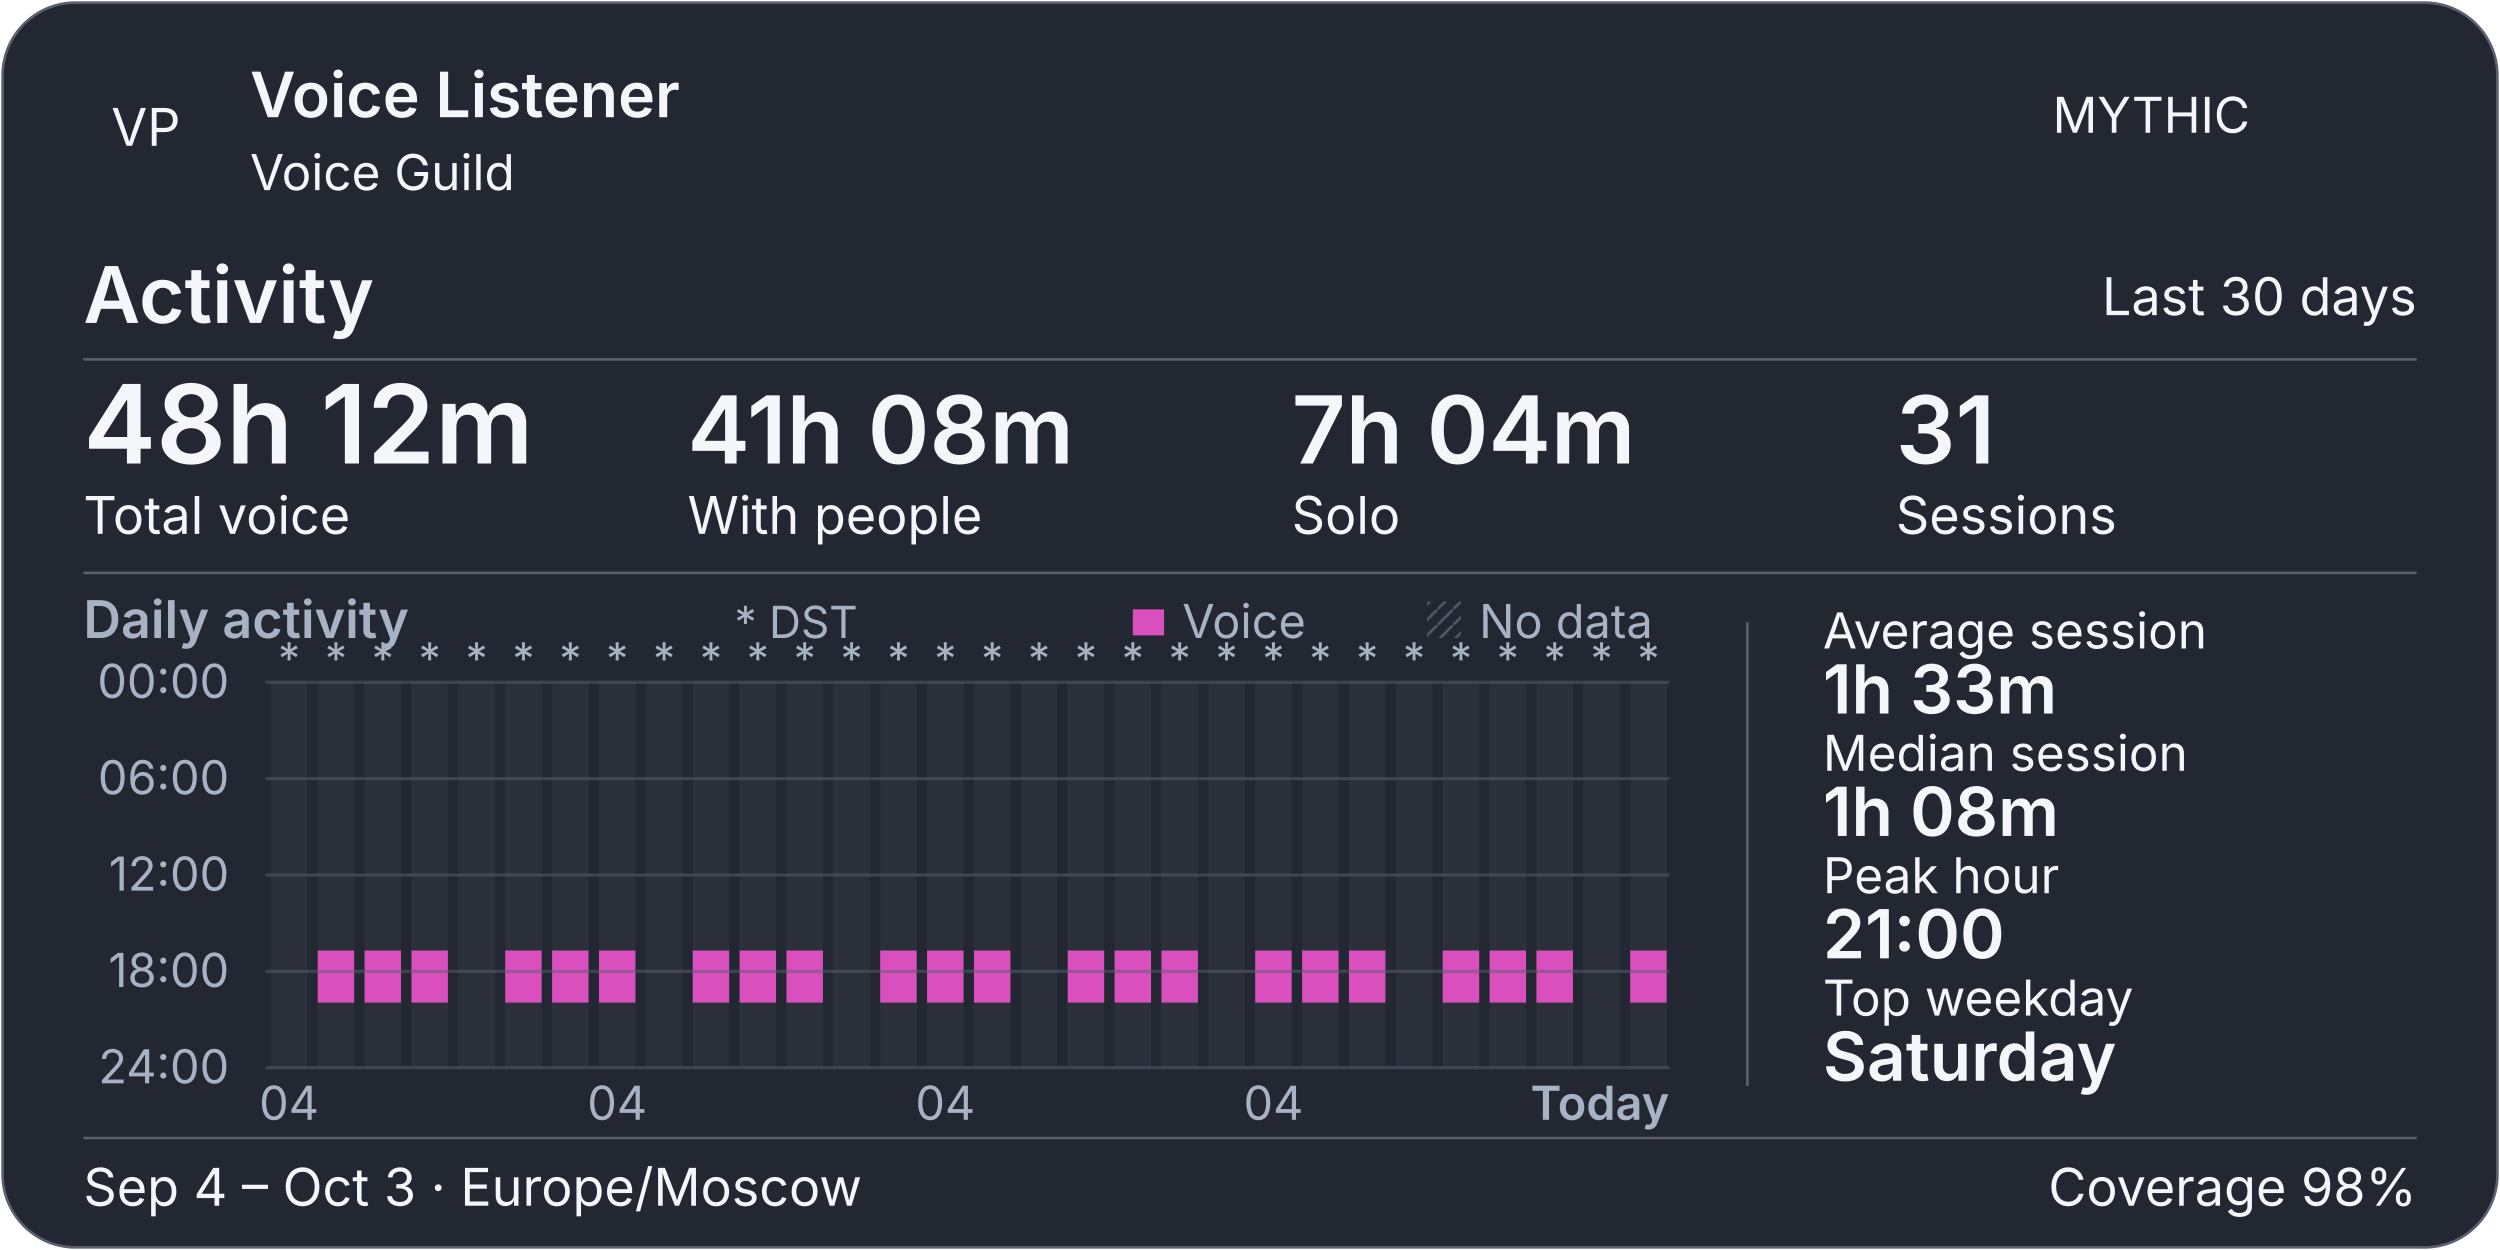
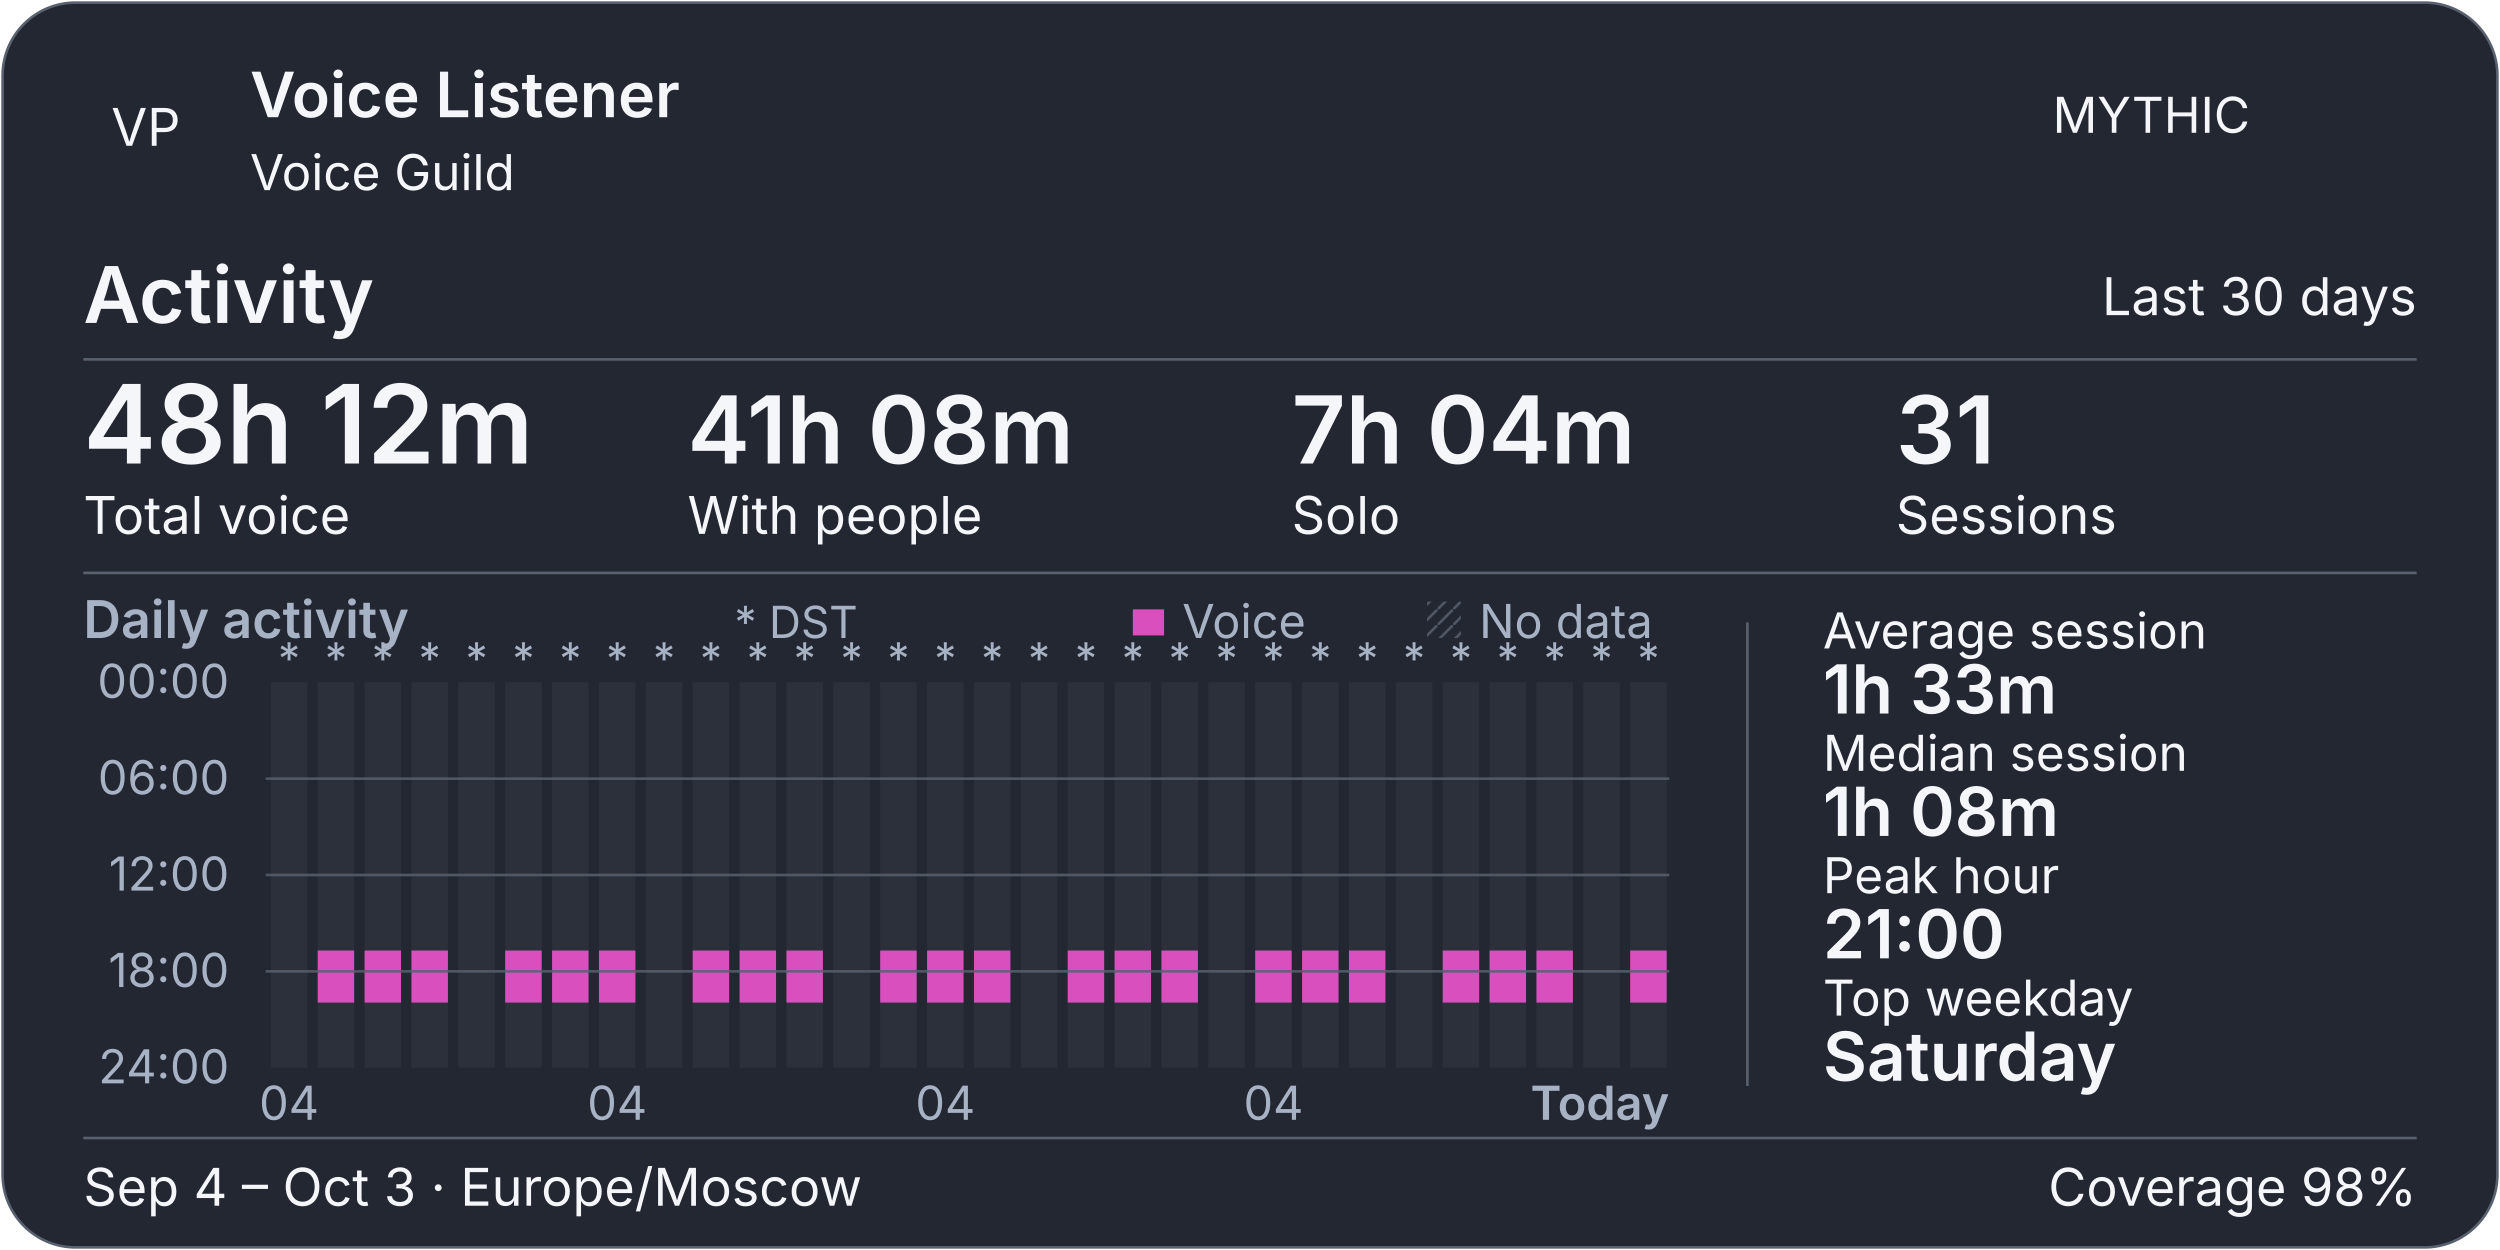
<svg xmlns="http://www.w3.org/2000/svg" width="960" height="480" viewBox="0 0 960 480" font-family="Inter" font-weight="400">
  <defs>
    <clipPath id="avatar-clip">
      <circle cx="56" cy="48" r="24" />
    </clipPath>
    <pattern id="coverage-hatch" width="6" height="6" patternUnits="userSpaceOnUse">
      <path d="M0 6L6 0" data-stroke="muted" stroke="#a7b3c5" stroke-opacity="0.35" />
    </pattern>
    <clipPath id="clock-column-clip">
      <rect id="clock-column-bounds" x="0" y="262" width="14" height="148" />
    </clipPath>
  </defs>
  <g id="shell-placement">
    <rect id="card-shell" x="1" y="1" width="958" height="478" data-fill="surface" fill="#232732" rx="28" data-stroke="border" stroke="#59616e" />
    <rect id="accent-line" x="32" y="91" width="38" height="3" data-fill="accent" fill="#232732" rx="1.5" />
  </g>
  <g id="identity-placement">
    <circle cx="56" cy="48" r="24" data-fill="panel" fill="#232732" />
    <text id="avatar-fallback" x="56" y="56" font-size="20" data-fill="bright" fill="#f4f6fa" text-anchor="middle" font-variant-numeric="tabular-nums">VP</text>
    <image id="user-avatar" x="32" y="24" width="48" height="48" clip-path="url(#avatar-clip)" />
    <text id="display-name" x="96" y="45" font-size="24" data-fill="text" fill="#f4f6fa" data-width="590" font-weight="600" font-variant-numeric="tabular-nums">Voice Listener</text>
    <text id="guild-name" x="96" y="73" font-size="19" data-fill="muted" fill="#f4f6fa" data-width="590" font-variant-numeric="tabular-nums">Voice Guild</text>
    <text id="tier-name" x="864" y="51" font-size="19" data-fill="bright" fill="#f4f6fa" data-width="180" text-anchor="end" font-variant-numeric="tabular-nums">MYTHIC</text>
    <g id="emblem-art" transform="translate(884 24) scale(0.48)" data-fill="accent" fill="#da4fbe" />
    <text id="card-title" x="32" y="124" font-size="30" data-fill="text" fill="#f4f6fa" font-weight="600" font-variant-numeric="tabular-nums">Activity</text>
    <text id="period-badge" x="928" y="121" font-size="20" data-fill="muted" fill="#f4f6fa" text-anchor="end" font-variant-numeric="tabular-nums">Last 30 days</text>
    <path d="M32 138H928" data-stroke="border" stroke="#59616e" />
  </g>
  <g id="content-placement">
    <text id="metric-label-0" x="32" y="205" font-size="20" data-fill="muted" fill="#f4f6fa" font-variant-numeric="tabular-nums">Total voice</text>
    <text id="metric-0" x="32" y="178" font-size="42" data-fill="text" fill="#f4f6fa" data-width="215" font-weight="600" font-variant-numeric="tabular-nums">48h 12m</text>
    <text id="metric-label-1" x="264" y="205" font-size="20" data-fill="muted" fill="#f4f6fa" font-variant-numeric="tabular-nums">With people</text>
    <text id="metric-1" x="264" y="178" font-size="36" data-fill="text" fill="#f4f6fa" data-width="215" font-weight="600" font-variant-numeric="tabular-nums">41h 08m</text>
    <text id="metric-label-2" x="496" y="205" font-size="20" data-fill="muted" fill="#f4f6fa" font-variant-numeric="tabular-nums">Solo</text>
    <text id="metric-2" x="496" y="178" font-size="36" data-fill="text" fill="#f4f6fa" data-width="215" font-weight="600" font-variant-numeric="tabular-nums">7h 04m</text>
    <text id="metric-label-3" x="728" y="205" font-size="20" data-fill="muted" fill="#f4f6fa" font-variant-numeric="tabular-nums">Sessions</text>
    <text id="metric-3" x="728" y="178" font-size="36" data-fill="text" fill="#f4f6fa" data-width="215" font-weight="600" font-variant-numeric="tabular-nums">31</text>
    <path d="M32 220H928M671 239V417" data-stroke="border" stroke="#59616e" />
    <text id="stat-label-0" x="700" y="249" font-size="19" data-fill="muted" fill="#f4f6fa" font-variant-numeric="tabular-nums">Average session</text>
    <text id="stat-0" x="700" y="274" font-size="26" data-fill="text" fill="#f4f6fa" data-width="226" font-weight="600" font-variant-numeric="tabular-nums">1h 33m</text>
    <text id="stat-label-1" x="700" y="296" font-size="19" data-fill="muted" fill="#f4f6fa" font-variant-numeric="tabular-nums">Median session</text>
    <text id="stat-1" x="700" y="321" font-size="26" data-fill="text" fill="#f4f6fa" data-width="226" font-weight="600" font-variant-numeric="tabular-nums">1h 08m</text>
    <text id="stat-label-2" x="700" y="343" font-size="19" data-fill="muted" fill="#f4f6fa" font-variant-numeric="tabular-nums">Peak hour</text>
    <text id="stat-2" x="700" y="368" font-size="26" data-fill="text" fill="#f4f6fa" data-width="226" font-weight="600" font-variant-numeric="tabular-nums">21:00</text>
    <text id="stat-label-3" x="700" y="390" font-size="19" data-fill="muted" fill="#f4f6fa" font-variant-numeric="tabular-nums">Top weekday</text>
    <text id="stat-3" x="700" y="415" font-size="26" data-fill="text" fill="#f4f6fa" data-width="226" font-weight="600" font-variant-numeric="tabular-nums">Saturday</text>
    <text id="chart-title" x="32" y="245" font-size="20" data-fill="text" fill="#a7b3c5" font-weight="600">Daily activity</text>
    <text id="clock-note" x="282" y="245" font-size="17" data-fill="muted" fill="#a7b3c5">* DST</text>
    <rect id="voice-legend-swatch" x="435" y="234" width="12" height="10" data-fill="accent" fill="#da4fbe" />
    <text id="voice-legend" x="454" y="245" font-size="18" data-fill="muted" fill="#a7b3c5">Voice</text>
    <rect id="missing-legend-swatch" x="548" y="231" width="13" height="14" fill="url(#coverage-hatch)" />
    <text id="missing-legend" x="568" y="245" font-size="18" data-fill="muted" fill="#a7b3c5">No data</text>
    <g id="clock-chart-placement">
      <text id="hour-0" x="88" y="268.0" font-size="18" data-fill="muted" fill="#a7b3c5" text-anchor="end">00:00</text>
      <text id="hour-6" x="88" y="305.0" font-size="18" data-fill="muted" fill="#a7b3c5" text-anchor="end">06:00</text>
      <text id="hour-12" x="88" y="342.0" font-size="18" data-fill="muted" fill="#a7b3c5" text-anchor="end">12:00</text>
      <text id="hour-18" x="88" y="379.0" font-size="18" data-fill="muted" fill="#a7b3c5" text-anchor="end">18:00</text>
      <text id="hour-24" x="88" y="416.0" font-size="18" data-fill="muted" fill="#a7b3c5" text-anchor="end">24:00</text>
      <g id="day-0-placement" transform="translate(104 0)">
        <g id="day-0-bands" clip-path="url(#clock-column-clip)">
          <rect id="day-0-track" x="0" y="262" width="14" height="148" data-fill="panel" fill="#2b303b" />
          <path id="day-0-future" d="" data-fill="surface" fill="#232732" />
          <path id="day-0-missing" d="" fill="url(#coverage-hatch)" />
          <path id="day-0-voice" d="" data-fill="accent" fill="#da4fbe" data-min-height="3" />
          <path id="day-0-clock" d="" fill="none" data-stroke="bright" stroke="#f4c2eb" stroke-dasharray="2 2" stroke-width="1" />
        </g>
        <text id="day-0-dst" x="7" y="259" font-size="17" data-fill="muted" fill="#a7b3c5" text-anchor="middle">*</text>
      </g>
      <g id="day-1-placement" transform="translate(122 0)">
        <g id="day-1-bands" clip-path="url(#clock-column-clip)">
          <rect id="day-1-track" x="0" y="262" width="14" height="148" data-fill="panel" fill="#2b303b" />
          <path id="day-1-future" d="" data-fill="surface" fill="#232732" />
          <path id="day-1-missing" d="" fill="url(#coverage-hatch)" />
          <path id="day-1-voice" d="M0 365h14v20h-14Z" data-fill="accent" fill="#da4fbe" data-min-height="3" />
          <path id="day-1-clock" d="" fill="none" data-stroke="bright" stroke="#f4c2eb" stroke-dasharray="2 2" stroke-width="1" />
        </g>
        <text id="day-1-dst" x="7" y="259" font-size="17" data-fill="muted" fill="#a7b3c5" text-anchor="middle">*</text>
      </g>
      <g id="day-2-placement" transform="translate(140 0)">
        <g id="day-2-bands" clip-path="url(#clock-column-clip)">
          <rect id="day-2-track" x="0" y="262" width="14" height="148" data-fill="panel" fill="#2b303b" />
          <path id="day-2-future" d="" data-fill="surface" fill="#232732" />
          <path id="day-2-missing" d="" fill="url(#coverage-hatch)" />
          <path id="day-2-voice" d="M0 365h14v20h-14Z" data-fill="accent" fill="#da4fbe" data-min-height="3" />
          <path id="day-2-clock" d="" fill="none" data-stroke="bright" stroke="#f4c2eb" stroke-dasharray="2 2" stroke-width="1" />
        </g>
        <text id="day-2-dst" x="7" y="259" font-size="17" data-fill="muted" fill="#a7b3c5" text-anchor="middle">*</text>
      </g>
      <g id="day-3-placement" transform="translate(158 0)">
        <g id="day-3-bands" clip-path="url(#clock-column-clip)">
          <rect id="day-3-track" x="0" y="262" width="14" height="148" data-fill="panel" fill="#2b303b" />
          <path id="day-3-future" d="" data-fill="surface" fill="#232732" />
          <path id="day-3-missing" d="" fill="url(#coverage-hatch)" />
          <path id="day-3-voice" d="M0 365h14v20h-14Z" data-fill="accent" fill="#da4fbe" data-min-height="3" />
          <path id="day-3-clock" d="" fill="none" data-stroke="bright" stroke="#f4c2eb" stroke-dasharray="2 2" stroke-width="1" />
        </g>
        <text id="day-3-dst" x="7" y="259" font-size="17" data-fill="muted" fill="#a7b3c5" text-anchor="middle">*</text>
      </g>
      <g id="day-4-placement" transform="translate(176 0)">
        <g id="day-4-bands" clip-path="url(#clock-column-clip)">
          <rect id="day-4-track" x="0" y="262" width="14" height="148" data-fill="panel" fill="#2b303b" />
          <path id="day-4-future" d="" data-fill="surface" fill="#232732" />
          <path id="day-4-missing" d="" fill="url(#coverage-hatch)" />
          <path id="day-4-voice" d="" data-fill="accent" fill="#da4fbe" data-min-height="3" />
          <path id="day-4-clock" d="" fill="none" data-stroke="bright" stroke="#f4c2eb" stroke-dasharray="2 2" stroke-width="1" />
        </g>
        <text id="day-4-dst" x="7" y="259" font-size="17" data-fill="muted" fill="#a7b3c5" text-anchor="middle">*</text>
      </g>
      <g id="day-5-placement" transform="translate(194 0)">
        <g id="day-5-bands" clip-path="url(#clock-column-clip)">
          <rect id="day-5-track" x="0" y="262" width="14" height="148" data-fill="panel" fill="#2b303b" />
          <path id="day-5-future" d="" data-fill="surface" fill="#232732" />
          <path id="day-5-missing" d="" fill="url(#coverage-hatch)" />
          <path id="day-5-voice" d="M0 365h14v20h-14Z" data-fill="accent" fill="#da4fbe" data-min-height="3" />
          <path id="day-5-clock" d="" fill="none" data-stroke="bright" stroke="#f4c2eb" stroke-dasharray="2 2" stroke-width="1" />
        </g>
        <text id="day-5-dst" x="7" y="259" font-size="17" data-fill="muted" fill="#a7b3c5" text-anchor="middle">*</text>
      </g>
      <g id="day-6-placement" transform="translate(212 0)">
        <g id="day-6-bands" clip-path="url(#clock-column-clip)">
          <rect id="day-6-track" x="0" y="262" width="14" height="148" data-fill="panel" fill="#2b303b" />
          <path id="day-6-future" d="" data-fill="surface" fill="#232732" />
          <path id="day-6-missing" d="" fill="url(#coverage-hatch)" />
          <path id="day-6-voice" d="M0 365h14v20h-14Z" data-fill="accent" fill="#da4fbe" data-min-height="3" />
          <path id="day-6-clock" d="" fill="none" data-stroke="bright" stroke="#f4c2eb" stroke-dasharray="2 2" stroke-width="1" />
        </g>
        <text id="day-6-dst" x="7" y="259" font-size="17" data-fill="muted" fill="#a7b3c5" text-anchor="middle">*</text>
      </g>
      <g id="day-7-placement" transform="translate(230 0)">
        <g id="day-7-bands" clip-path="url(#clock-column-clip)">
          <rect id="day-7-track" x="0" y="262" width="14" height="148" data-fill="panel" fill="#2b303b" />
          <path id="day-7-future" d="" data-fill="surface" fill="#232732" />
          <path id="day-7-missing" d="" fill="url(#coverage-hatch)" />
          <path id="day-7-voice" d="M0 365h14v20h-14Z" data-fill="accent" fill="#da4fbe" data-min-height="3" />
          <path id="day-7-clock" d="" fill="none" data-stroke="bright" stroke="#f4c2eb" stroke-dasharray="2 2" stroke-width="1" />
        </g>
        <text id="day-7-dst" x="7" y="259" font-size="17" data-fill="muted" fill="#a7b3c5" text-anchor="middle">*</text>
      </g>
      <g id="day-8-placement" transform="translate(248 0)">
        <g id="day-8-bands" clip-path="url(#clock-column-clip)">
          <rect id="day-8-track" x="0" y="262" width="14" height="148" data-fill="panel" fill="#2b303b" />
          <path id="day-8-future" d="" data-fill="surface" fill="#232732" />
          <path id="day-8-missing" d="" fill="url(#coverage-hatch)" />
          <path id="day-8-voice" d="" data-fill="accent" fill="#da4fbe" data-min-height="3" />
          <path id="day-8-clock" d="" fill="none" data-stroke="bright" stroke="#f4c2eb" stroke-dasharray="2 2" stroke-width="1" />
        </g>
        <text id="day-8-dst" x="7" y="259" font-size="17" data-fill="muted" fill="#a7b3c5" text-anchor="middle">*</text>
      </g>
      <g id="day-9-placement" transform="translate(266 0)">
        <g id="day-9-bands" clip-path="url(#clock-column-clip)">
          <rect id="day-9-track" x="0" y="262" width="14" height="148" data-fill="panel" fill="#2b303b" />
          <path id="day-9-future" d="" data-fill="surface" fill="#232732" />
          <path id="day-9-missing" d="" fill="url(#coverage-hatch)" />
          <path id="day-9-voice" d="M0 365h14v20h-14Z" data-fill="accent" fill="#da4fbe" data-min-height="3" />
          <path id="day-9-clock" d="" fill="none" data-stroke="bright" stroke="#f4c2eb" stroke-dasharray="2 2" stroke-width="1" />
        </g>
        <text id="day-9-dst" x="7" y="259" font-size="17" data-fill="muted" fill="#a7b3c5" text-anchor="middle">*</text>
      </g>
      <g id="day-10-placement" transform="translate(284 0)">
        <g id="day-10-bands" clip-path="url(#clock-column-clip)">
          <rect id="day-10-track" x="0" y="262" width="14" height="148" data-fill="panel" fill="#2b303b" />
          <path id="day-10-future" d="" data-fill="surface" fill="#232732" />
          <path id="day-10-missing" d="" fill="url(#coverage-hatch)" />
          <path id="day-10-voice" d="M0 365h14v20h-14Z" data-fill="accent" fill="#da4fbe" data-min-height="3" />
          <path id="day-10-clock" d="" fill="none" data-stroke="bright" stroke="#f4c2eb" stroke-dasharray="2 2" stroke-width="1" />
        </g>
        <text id="day-10-dst" x="7" y="259" font-size="17" data-fill="muted" fill="#a7b3c5" text-anchor="middle">*</text>
      </g>
      <g id="day-11-placement" transform="translate(302 0)">
        <g id="day-11-bands" clip-path="url(#clock-column-clip)">
          <rect id="day-11-track" x="0" y="262" width="14" height="148" data-fill="panel" fill="#2b303b" />
          <path id="day-11-future" d="" data-fill="surface" fill="#232732" />
          <path id="day-11-missing" d="" fill="url(#coverage-hatch)" />
          <path id="day-11-voice" d="M0 365h14v20h-14Z" data-fill="accent" fill="#da4fbe" data-min-height="3" />
          <path id="day-11-clock" d="" fill="none" data-stroke="bright" stroke="#f4c2eb" stroke-dasharray="2 2" stroke-width="1" />
        </g>
        <text id="day-11-dst" x="7" y="259" font-size="17" data-fill="muted" fill="#a7b3c5" text-anchor="middle">*</text>
      </g>
      <g id="day-12-placement" transform="translate(320 0)">
        <g id="day-12-bands" clip-path="url(#clock-column-clip)">
          <rect id="day-12-track" x="0" y="262" width="14" height="148" data-fill="panel" fill="#2b303b" />
          <path id="day-12-future" d="" data-fill="surface" fill="#232732" />
          <path id="day-12-missing" d="" fill="url(#coverage-hatch)" />
          <path id="day-12-voice" d="" data-fill="accent" fill="#da4fbe" data-min-height="3" />
          <path id="day-12-clock" d="" fill="none" data-stroke="bright" stroke="#f4c2eb" stroke-dasharray="2 2" stroke-width="1" />
        </g>
        <text id="day-12-dst" x="7" y="259" font-size="17" data-fill="muted" fill="#a7b3c5" text-anchor="middle">*</text>
      </g>
      <g id="day-13-placement" transform="translate(338 0)">
        <g id="day-13-bands" clip-path="url(#clock-column-clip)">
          <rect id="day-13-track" x="0" y="262" width="14" height="148" data-fill="panel" fill="#2b303b" />
          <path id="day-13-future" d="" data-fill="surface" fill="#232732" />
          <path id="day-13-missing" d="" fill="url(#coverage-hatch)" />
          <path id="day-13-voice" d="M0 365h14v20h-14Z" data-fill="accent" fill="#da4fbe" data-min-height="3" />
          <path id="day-13-clock" d="" fill="none" data-stroke="bright" stroke="#f4c2eb" stroke-dasharray="2 2" stroke-width="1" />
        </g>
        <text id="day-13-dst" x="7" y="259" font-size="17" data-fill="muted" fill="#a7b3c5" text-anchor="middle">*</text>
      </g>
      <g id="day-14-placement" transform="translate(356 0)">
        <g id="day-14-bands" clip-path="url(#clock-column-clip)">
          <rect id="day-14-track" x="0" y="262" width="14" height="148" data-fill="panel" fill="#2b303b" />
          <path id="day-14-future" d="" data-fill="surface" fill="#232732" />
          <path id="day-14-missing" d="" fill="url(#coverage-hatch)" />
          <path id="day-14-voice" d="M0 365h14v20h-14Z" data-fill="accent" fill="#da4fbe" data-min-height="3" />
          <path id="day-14-clock" d="" fill="none" data-stroke="bright" stroke="#f4c2eb" stroke-dasharray="2 2" stroke-width="1" />
        </g>
        <text id="day-14-dst" x="7" y="259" font-size="17" data-fill="muted" fill="#a7b3c5" text-anchor="middle">*</text>
      </g>
      <g id="day-15-placement" transform="translate(374 0)">
        <g id="day-15-bands" clip-path="url(#clock-column-clip)">
          <rect id="day-15-track" x="0" y="262" width="14" height="148" data-fill="panel" fill="#2b303b" />
          <path id="day-15-future" d="" data-fill="surface" fill="#232732" />
          <path id="day-15-missing" d="" fill="url(#coverage-hatch)" />
          <path id="day-15-voice" d="M0 365h14v20h-14Z" data-fill="accent" fill="#da4fbe" data-min-height="3" />
          <path id="day-15-clock" d="" fill="none" data-stroke="bright" stroke="#f4c2eb" stroke-dasharray="2 2" stroke-width="1" />
        </g>
        <text id="day-15-dst" x="7" y="259" font-size="17" data-fill="muted" fill="#a7b3c5" text-anchor="middle">*</text>
      </g>
      <g id="day-16-placement" transform="translate(392 0)">
        <g id="day-16-bands" clip-path="url(#clock-column-clip)">
          <rect id="day-16-track" x="0" y="262" width="14" height="148" data-fill="panel" fill="#2b303b" />
          <path id="day-16-future" d="" data-fill="surface" fill="#232732" />
          <path id="day-16-missing" d="" fill="url(#coverage-hatch)" />
          <path id="day-16-voice" d="" data-fill="accent" fill="#da4fbe" data-min-height="3" />
          <path id="day-16-clock" d="" fill="none" data-stroke="bright" stroke="#f4c2eb" stroke-dasharray="2 2" stroke-width="1" />
        </g>
        <text id="day-16-dst" x="7" y="259" font-size="17" data-fill="muted" fill="#a7b3c5" text-anchor="middle">*</text>
      </g>
      <g id="day-17-placement" transform="translate(410 0)">
        <g id="day-17-bands" clip-path="url(#clock-column-clip)">
          <rect id="day-17-track" x="0" y="262" width="14" height="148" data-fill="panel" fill="#2b303b" />
          <path id="day-17-future" d="" data-fill="surface" fill="#232732" />
          <path id="day-17-missing" d="" fill="url(#coverage-hatch)" />
          <path id="day-17-voice" d="M0 365h14v20h-14Z" data-fill="accent" fill="#da4fbe" data-min-height="3" />
          <path id="day-17-clock" d="" fill="none" data-stroke="bright" stroke="#f4c2eb" stroke-dasharray="2 2" stroke-width="1" />
        </g>
        <text id="day-17-dst" x="7" y="259" font-size="17" data-fill="muted" fill="#a7b3c5" text-anchor="middle">*</text>
      </g>
      <g id="day-18-placement" transform="translate(428 0)">
        <g id="day-18-bands" clip-path="url(#clock-column-clip)">
          <rect id="day-18-track" x="0" y="262" width="14" height="148" data-fill="panel" fill="#2b303b" />
          <path id="day-18-future" d="" data-fill="surface" fill="#232732" />
          <path id="day-18-missing" d="" fill="url(#coverage-hatch)" />
          <path id="day-18-voice" d="M0 365h14v20h-14Z" data-fill="accent" fill="#da4fbe" data-min-height="3" />
          <path id="day-18-clock" d="" fill="none" data-stroke="bright" stroke="#f4c2eb" stroke-dasharray="2 2" stroke-width="1" />
        </g>
        <text id="day-18-dst" x="7" y="259" font-size="17" data-fill="muted" fill="#a7b3c5" text-anchor="middle">*</text>
      </g>
      <g id="day-19-placement" transform="translate(446 0)">
        <g id="day-19-bands" clip-path="url(#clock-column-clip)">
          <rect id="day-19-track" x="0" y="262" width="14" height="148" data-fill="panel" fill="#2b303b" />
          <path id="day-19-future" d="" data-fill="surface" fill="#232732" />
          <path id="day-19-missing" d="" fill="url(#coverage-hatch)" />
          <path id="day-19-voice" d="M0 365h14v20h-14Z" data-fill="accent" fill="#da4fbe" data-min-height="3" />
          <path id="day-19-clock" d="" fill="none" data-stroke="bright" stroke="#f4c2eb" stroke-dasharray="2 2" stroke-width="1" />
        </g>
        <text id="day-19-dst" x="7" y="259" font-size="17" data-fill="muted" fill="#a7b3c5" text-anchor="middle">*</text>
      </g>
      <g id="day-20-placement" transform="translate(464 0)">
        <g id="day-20-bands" clip-path="url(#clock-column-clip)">
          <rect id="day-20-track" x="0" y="262" width="14" height="148" data-fill="panel" fill="#2b303b" />
          <path id="day-20-future" d="" data-fill="surface" fill="#232732" />
          <path id="day-20-missing" d="" fill="url(#coverage-hatch)" />
          <path id="day-20-voice" d="" data-fill="accent" fill="#da4fbe" data-min-height="3" />
          <path id="day-20-clock" d="" fill="none" data-stroke="bright" stroke="#f4c2eb" stroke-dasharray="2 2" stroke-width="1" />
        </g>
        <text id="day-20-dst" x="7" y="259" font-size="17" data-fill="muted" fill="#a7b3c5" text-anchor="middle">*</text>
      </g>
      <g id="day-21-placement" transform="translate(482 0)">
        <g id="day-21-bands" clip-path="url(#clock-column-clip)">
          <rect id="day-21-track" x="0" y="262" width="14" height="148" data-fill="panel" fill="#2b303b" />
          <path id="day-21-future" d="" data-fill="surface" fill="#232732" />
          <path id="day-21-missing" d="" fill="url(#coverage-hatch)" />
          <path id="day-21-voice" d="M0 365h14v20h-14Z" data-fill="accent" fill="#da4fbe" data-min-height="3" />
          <path id="day-21-clock" d="" fill="none" data-stroke="bright" stroke="#f4c2eb" stroke-dasharray="2 2" stroke-width="1" />
        </g>
        <text id="day-21-dst" x="7" y="259" font-size="17" data-fill="muted" fill="#a7b3c5" text-anchor="middle">*</text>
      </g>
      <g id="day-22-placement" transform="translate(500 0)">
        <g id="day-22-bands" clip-path="url(#clock-column-clip)">
          <rect id="day-22-track" x="0" y="262" width="14" height="148" data-fill="panel" fill="#2b303b" />
          <path id="day-22-future" d="" data-fill="surface" fill="#232732" />
          <path id="day-22-missing" d="" fill="url(#coverage-hatch)" />
          <path id="day-22-voice" d="M0 365h14v20h-14Z" data-fill="accent" fill="#da4fbe" data-min-height="3" />
          <path id="day-22-clock" d="" fill="none" data-stroke="bright" stroke="#f4c2eb" stroke-dasharray="2 2" stroke-width="1" />
        </g>
        <text id="day-22-dst" x="7" y="259" font-size="17" data-fill="muted" fill="#a7b3c5" text-anchor="middle">*</text>
      </g>
      <g id="day-23-placement" transform="translate(518 0)">
        <g id="day-23-bands" clip-path="url(#clock-column-clip)">
          <rect id="day-23-track" x="0" y="262" width="14" height="148" data-fill="panel" fill="#2b303b" />
          <path id="day-23-future" d="" data-fill="surface" fill="#232732" />
          <path id="day-23-missing" d="" fill="url(#coverage-hatch)" />
          <path id="day-23-voice" d="M0 365h14v20h-14Z" data-fill="accent" fill="#da4fbe" data-min-height="3" />
          <path id="day-23-clock" d="" fill="none" data-stroke="bright" stroke="#f4c2eb" stroke-dasharray="2 2" stroke-width="1" />
        </g>
        <text id="day-23-dst" x="7" y="259" font-size="17" data-fill="muted" fill="#a7b3c5" text-anchor="middle">*</text>
      </g>
      <g id="day-24-placement" transform="translate(536 0)">
        <g id="day-24-bands" clip-path="url(#clock-column-clip)">
          <rect id="day-24-track" x="0" y="262" width="14" height="148" data-fill="panel" fill="#2b303b" />
          <path id="day-24-future" d="" data-fill="surface" fill="#232732" />
          <path id="day-24-missing" d="" fill="url(#coverage-hatch)" />
          <path id="day-24-voice" d="" data-fill="accent" fill="#da4fbe" data-min-height="3" />
          <path id="day-24-clock" d="" fill="none" data-stroke="bright" stroke="#f4c2eb" stroke-dasharray="2 2" stroke-width="1" />
        </g>
        <text id="day-24-dst" x="7" y="259" font-size="17" data-fill="muted" fill="#a7b3c5" text-anchor="middle">*</text>
      </g>
      <g id="day-25-placement" transform="translate(554 0)">
        <g id="day-25-bands" clip-path="url(#clock-column-clip)">
          <rect id="day-25-track" x="0" y="262" width="14" height="148" data-fill="panel" fill="#2b303b" />
          <path id="day-25-future" d="" data-fill="surface" fill="#232732" />
          <path id="day-25-missing" d="" fill="url(#coverage-hatch)" />
          <path id="day-25-voice" d="M0 365h14v20h-14Z" data-fill="accent" fill="#da4fbe" data-min-height="3" />
          <path id="day-25-clock" d="" fill="none" data-stroke="bright" stroke="#f4c2eb" stroke-dasharray="2 2" stroke-width="1" />
        </g>
        <text id="day-25-dst" x="7" y="259" font-size="17" data-fill="muted" fill="#a7b3c5" text-anchor="middle">*</text>
      </g>
      <g id="day-26-placement" transform="translate(572 0)">
        <g id="day-26-bands" clip-path="url(#clock-column-clip)">
          <rect id="day-26-track" x="0" y="262" width="14" height="148" data-fill="panel" fill="#2b303b" />
          <path id="day-26-future" d="" data-fill="surface" fill="#232732" />
          <path id="day-26-missing" d="" fill="url(#coverage-hatch)" />
          <path id="day-26-voice" d="M0 365h14v20h-14Z" data-fill="accent" fill="#da4fbe" data-min-height="3" />
          <path id="day-26-clock" d="" fill="none" data-stroke="bright" stroke="#f4c2eb" stroke-dasharray="2 2" stroke-width="1" />
        </g>
        <text id="day-26-dst" x="7" y="259" font-size="17" data-fill="muted" fill="#a7b3c5" text-anchor="middle">*</text>
      </g>
      <g id="day-27-placement" transform="translate(590 0)">
        <g id="day-27-bands" clip-path="url(#clock-column-clip)">
          <rect id="day-27-track" x="0" y="262" width="14" height="148" data-fill="panel" fill="#2b303b" />
          <path id="day-27-future" d="" data-fill="surface" fill="#232732" />
          <path id="day-27-missing" d="" fill="url(#coverage-hatch)" />
          <path id="day-27-voice" d="M0 365h14v20h-14Z" data-fill="accent" fill="#da4fbe" data-min-height="3" />
          <path id="day-27-clock" d="" fill="none" data-stroke="bright" stroke="#f4c2eb" stroke-dasharray="2 2" stroke-width="1" />
        </g>
        <text id="day-27-dst" x="7" y="259" font-size="17" data-fill="muted" fill="#a7b3c5" text-anchor="middle">*</text>
      </g>
      <g id="day-28-placement" transform="translate(608 0)">
        <g id="day-28-bands" clip-path="url(#clock-column-clip)">
          <rect id="day-28-track" x="0" y="262" width="14" height="148" data-fill="panel" fill="#2b303b" />
          <path id="day-28-future" d="" data-fill="surface" fill="#232732" />
          <path id="day-28-missing" d="" fill="url(#coverage-hatch)" />
          <path id="day-28-voice" d="" data-fill="accent" fill="#da4fbe" data-min-height="3" />
          <path id="day-28-clock" d="" fill="none" data-stroke="bright" stroke="#f4c2eb" stroke-dasharray="2 2" stroke-width="1" />
        </g>
        <text id="day-28-dst" x="7" y="259" font-size="17" data-fill="muted" fill="#a7b3c5" text-anchor="middle">*</text>
      </g>
      <g id="day-29-placement" transform="translate(626 0)">
        <g id="day-29-bands" clip-path="url(#clock-column-clip)">
          <rect id="day-29-track" x="0" y="262" width="14" height="148" data-fill="panel" fill="#2b303b" />
          <path id="day-29-future" d="" data-fill="surface" fill="#232732" />
          <path id="day-29-missing" d="" fill="url(#coverage-hatch)" />
          <path id="day-29-voice" d="M0 365h14v20h-14Z" data-fill="accent" fill="#da4fbe" data-min-height="3" />
          <path id="day-29-clock" d="" fill="none" data-stroke="bright" stroke="#f4c2eb" stroke-dasharray="2 2" stroke-width="1" />
        </g>
        <text id="day-29-dst" x="7" y="259" font-size="17" data-fill="muted" fill="#a7b3c5" text-anchor="middle">*</text>
      </g>
-       <path id="hour-0-line" d="M102 262H641" data-stroke="muted" stroke="#59616e" stroke-opacity=".5" stroke-width="1.25" />
-       <path id="hour-6-line" d="M102 299H641" data-stroke="muted" stroke="#59616e" stroke-opacity=".5" stroke-width="1.25" />
-       <path id="hour-12-line" d="M102 336H641" data-stroke="muted" stroke="#59616e" stroke-opacity=".5" stroke-width="1.25" />
-       <path id="hour-18-line" d="M102 373H641" data-stroke="muted" stroke="#59616e" stroke-opacity=".5" stroke-width="1.25" />
-       <path id="hour-24-line" d="M102 410H641" data-stroke="muted" stroke="#59616e" stroke-opacity=".5" stroke-width="1.25" />
+       <path id="hour-6-line" d="M102 299H641" data-stroke="border" stroke="#59616e" stroke-opacity=".85" stroke-width="1" />
+       <path id="hour-12-line" d="M102 336H641" data-stroke="border" stroke="#59616e" stroke-opacity=".85" stroke-width="1" />
+       <path id="hour-18-line" d="M102 373H641" data-stroke="border" stroke="#59616e" stroke-opacity=".85" stroke-width="1" />
    </g>
    <text id="date-0" x="111" y="430" font-size="18" data-fill="muted" fill="#a7b3c5" text-anchor="middle">04</text>
    <text id="date-7" x="237" y="430" font-size="18" data-fill="muted" fill="#a7b3c5" text-anchor="middle">04</text>
    <text id="date-14" x="363" y="430" font-size="18" data-fill="muted" fill="#a7b3c5" text-anchor="middle">04</text>
    <text id="date-21" x="489" y="430" font-size="18" data-fill="muted" fill="#a7b3c5" text-anchor="middle">04</text>
    <text id="date-29" x="641" y="430" font-size="18" data-fill="bright" fill="#a7b3c5" text-anchor="end" font-weight="600">Today</text>
  </g>
  <g id="footer-placement">
    <path d="M32 437H928" data-stroke="border" stroke="#59616e" />
    <text id="period-label" x="32" y="463" font-size="20" data-fill="muted" fill="#f4f6fa" data-width="620" font-variant-numeric="tabular-nums">Sep 4 – Oct 3 · Europe/Moscow</text>
    <text id="coverage-label" x="928" y="463" font-size="20" data-fill="muted" fill="#f4f6fa" data-width="250" text-anchor="end" font-variant-numeric="tabular-nums">Coverage 98%</text>
  </g>
</svg>
